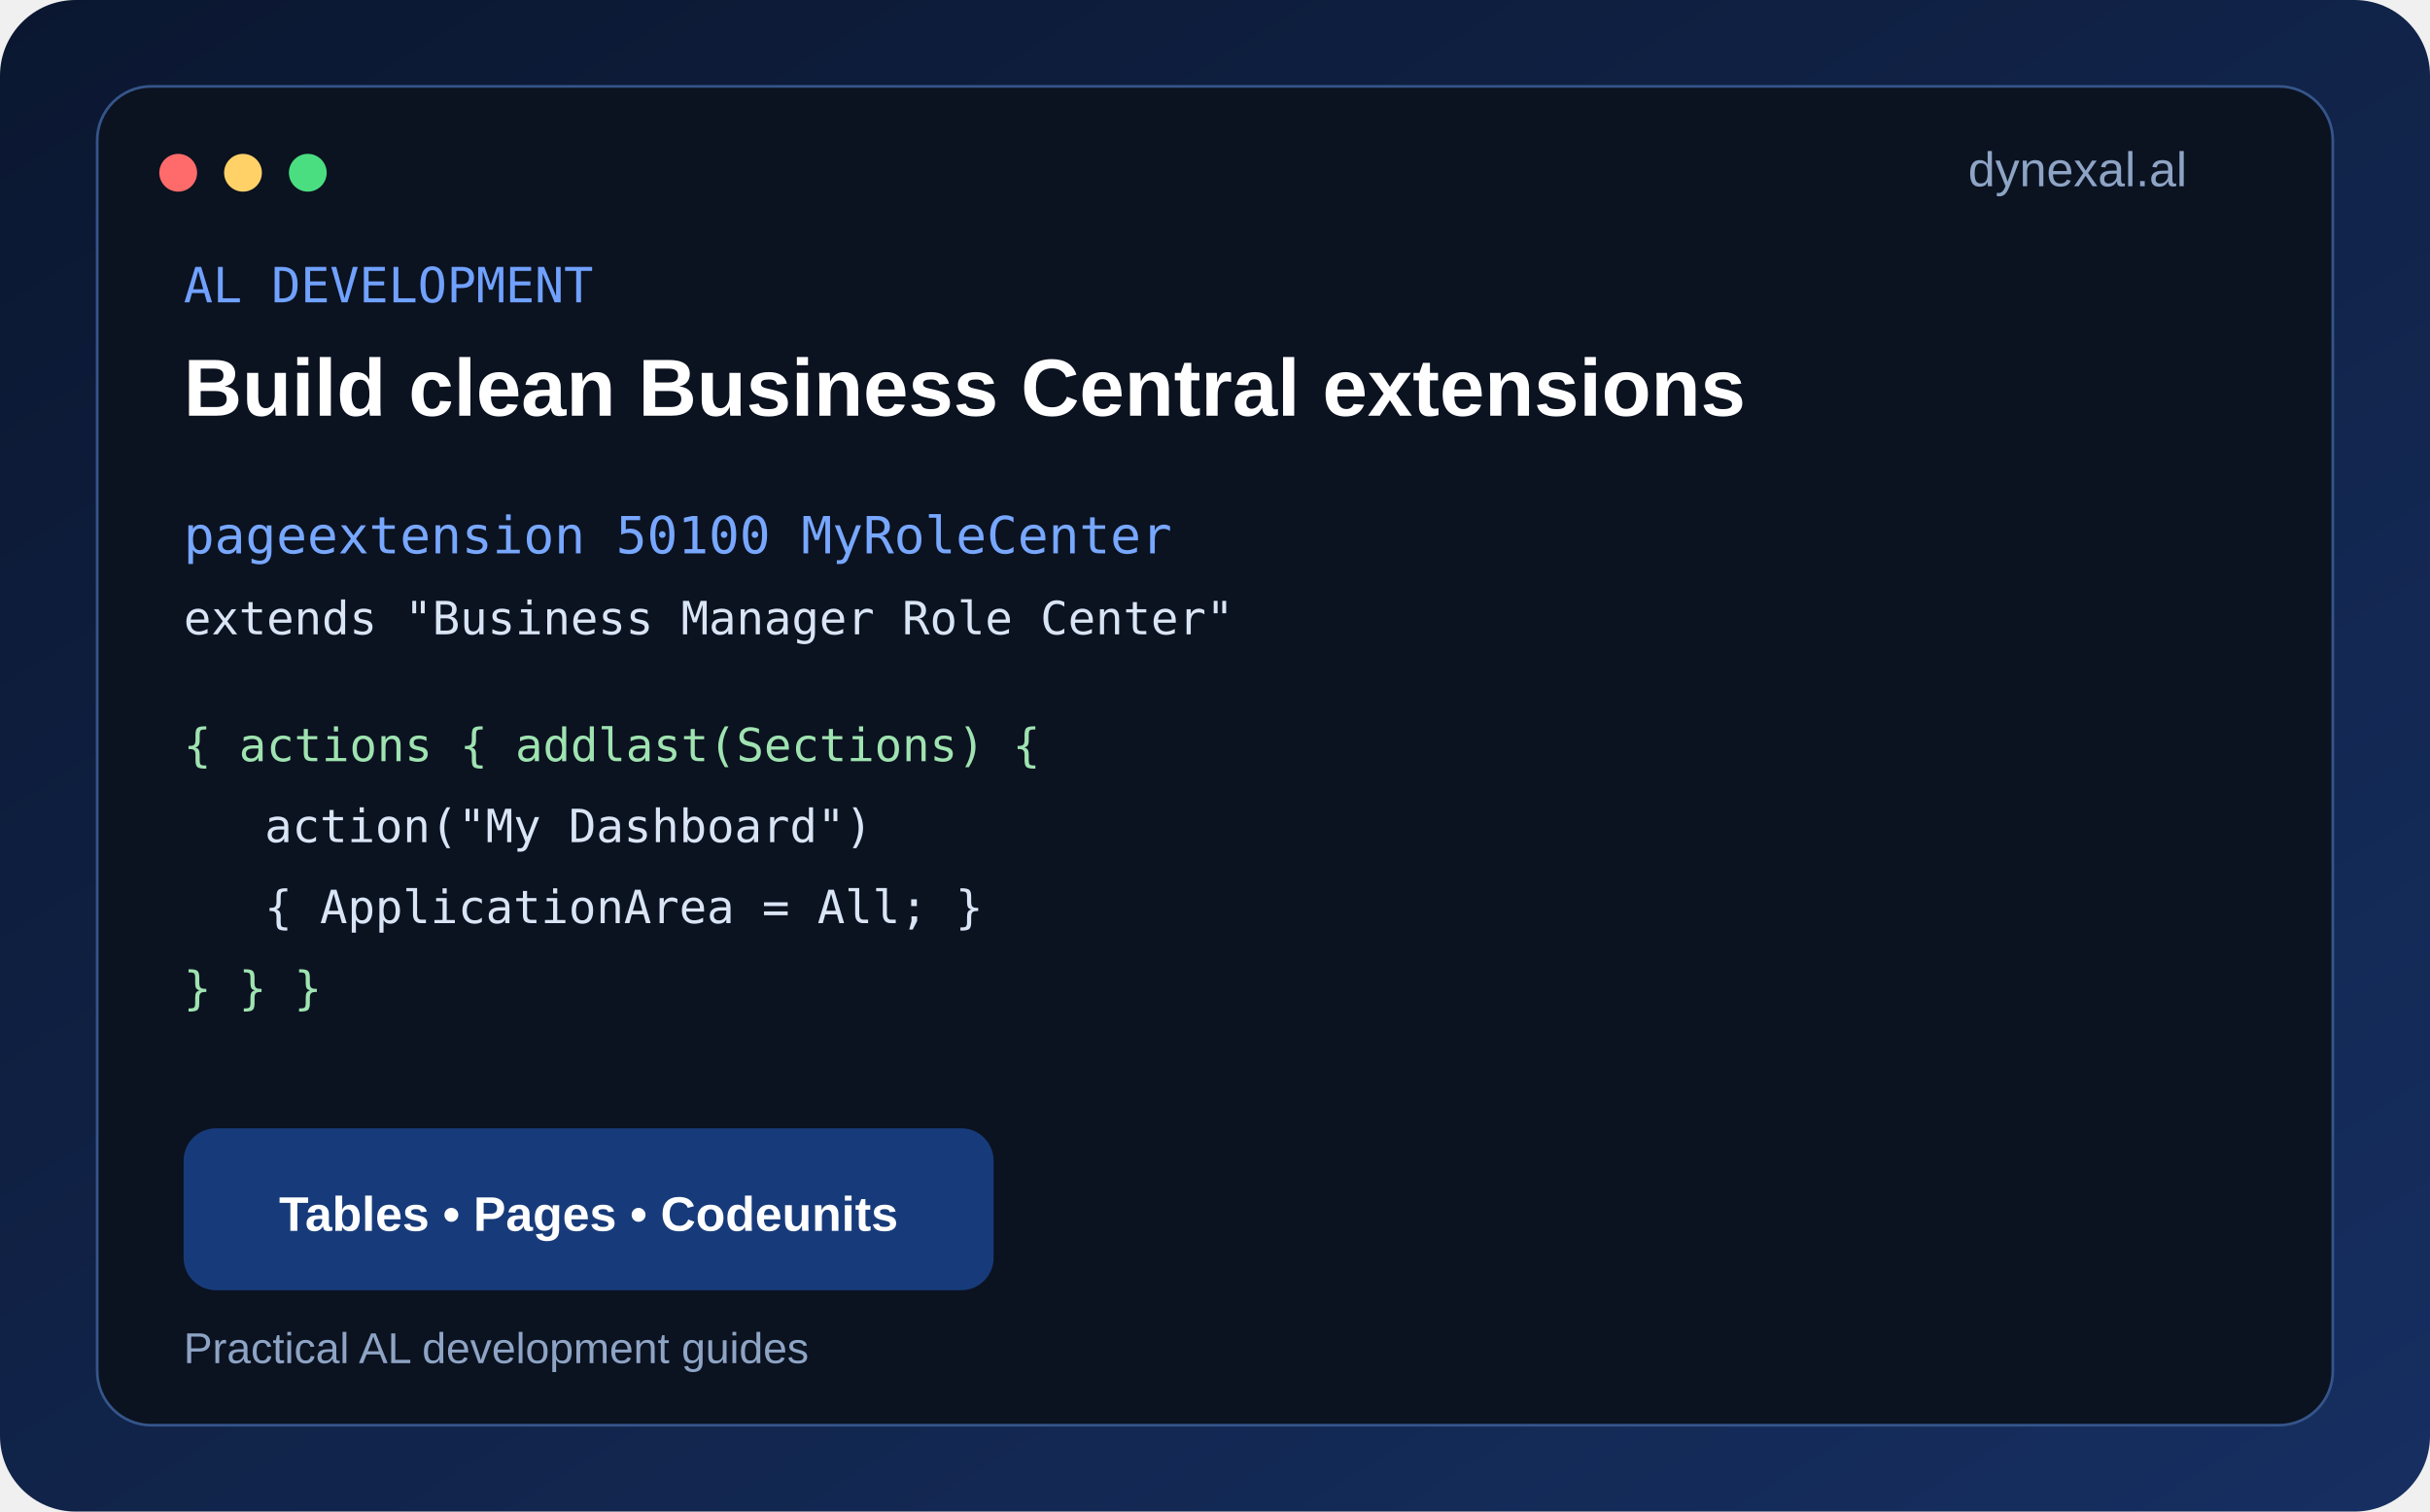
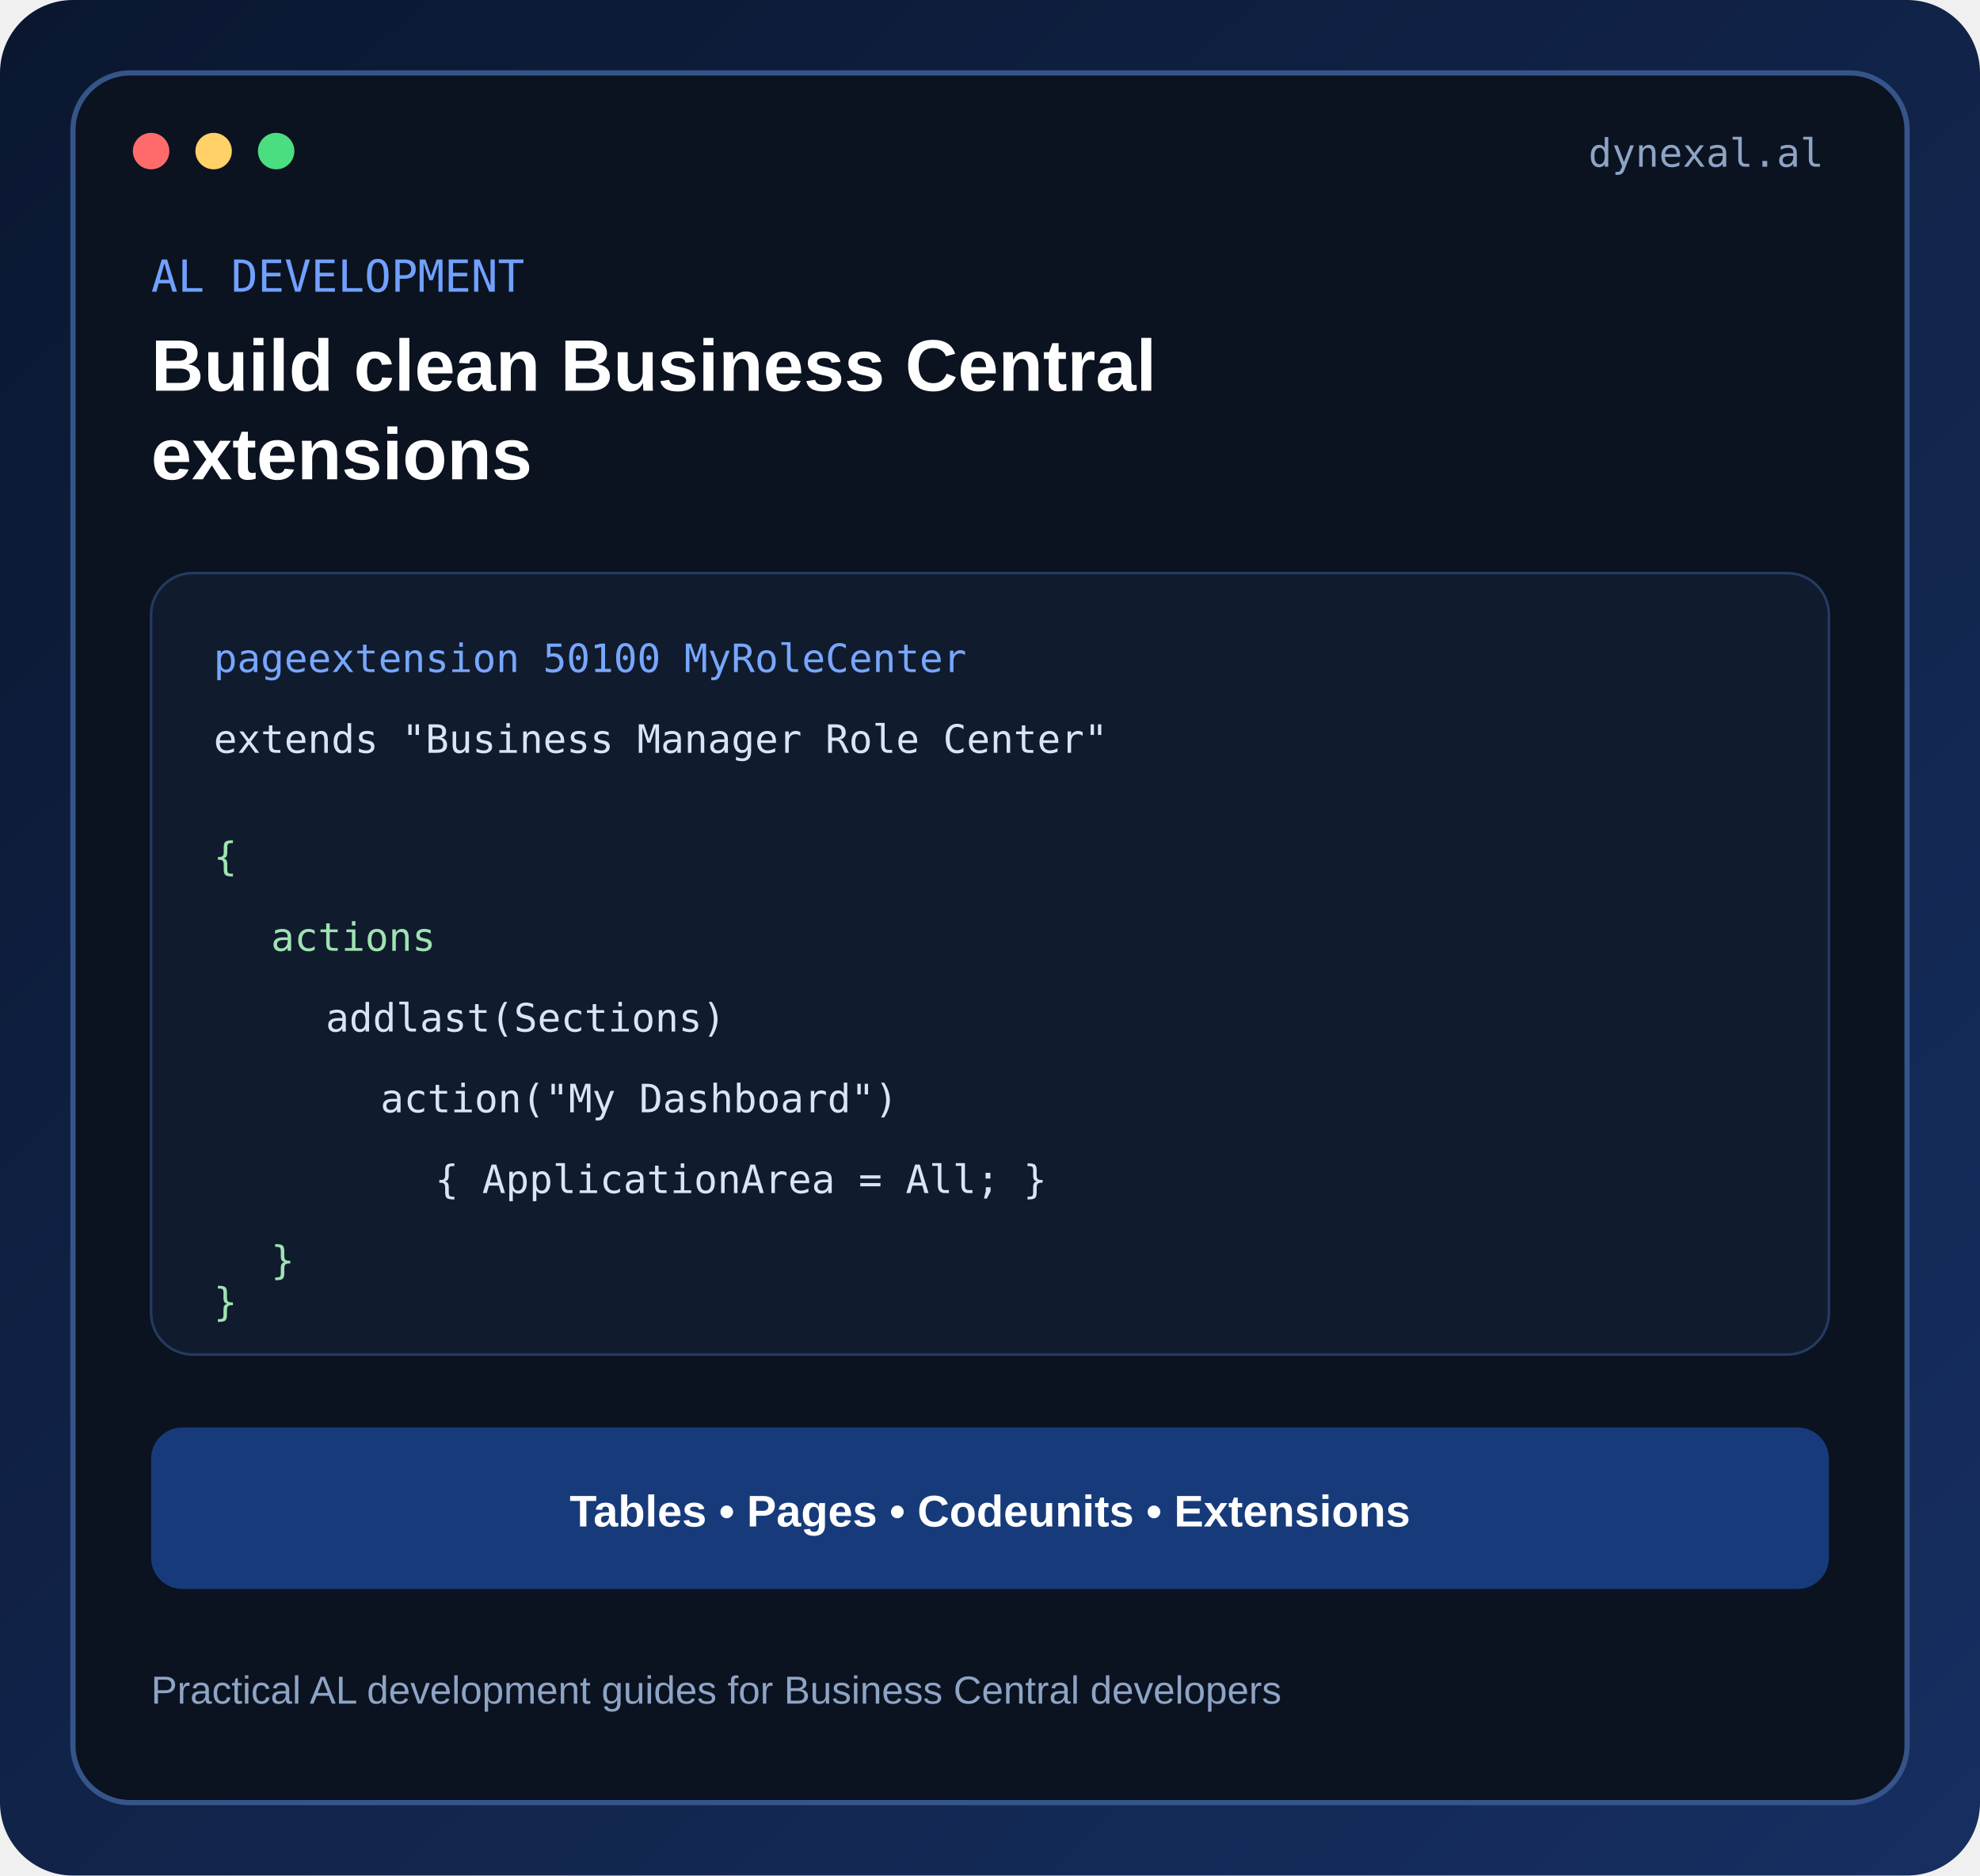
- <svg xmlns="http://www.w3.org/2000/svg" viewBox="0 0 900 560">
+ <svg xmlns="http://www.w3.org/2000/svg" viewBox="0 0 760 720">
  <defs>
    <linearGradient id="bg" x1="0" y1="0" x2="1" y2="1">
      <stop stop-color="#0b1730" />
      <stop offset="1" stop-color="#162f61" />
    </linearGradient>
  </defs>
-   <rect width="900" height="560" rx="28" fill="url(#bg)" />
-   <rect x="36" y="32" width="828" height="496" rx="20" fill="#0b1220" stroke="#35558a" />
-   <circle cx="66" cy="64" r="7" fill="#ff6b6b" />
-   <circle cx="90" cy="64" r="7" fill="#ffd166" />
-   <circle cx="114" cy="64" r="7" fill="#4ade80" />
-   <text x="810" y="69" fill="#8ea4c5" font-family="Arial" font-size="18" text-anchor="end">dynexal.al</text>
-   <text x="68" y="112" fill="#70a1ff" font-family="monospace" font-size="18">AL DEVELOPMENT</text>
-   <text x="68" y="154" fill="#fff" font-family="Arial" font-size="30" font-weight="700">Build clean Business Central extensions</text>
-   <text x="68" y="205" fill="#77a7ff" font-family="monospace" font-size="19">pageextension 50100 MyRoleCenter</text>
-   <text x="68" y="235" fill="#d9e4f5" font-family="monospace" font-size="17">extends "Business Manager Role Center"</text>
-   <text x="68" y="282" fill="#9fe3b1" font-family="monospace" font-size="17">{ actions { addlast(Sections) {</text>
-   <text x="98" y="312" fill="#d9e4f5" font-family="monospace" font-size="17">action("My Dashboard")</text>
-   <text x="98" y="342" fill="#d9e4f5" font-family="monospace" font-size="17">{ ApplicationArea = All; }</text>
-   <text x="68" y="372" fill="#9fe3b1" font-family="monospace" font-size="17">} } }</text>
-   <rect x="68" y="418" width="300" height="60" rx="12" fill="#173b7a" />
-   <text x="218" y="456" fill="#fff" font-family="Arial" font-size="18" font-weight="700" text-anchor="middle">Tables • Pages • Codeunits</text>
-   <text x="68" y="505" fill="#8ea4c5" font-family="Arial" font-size="16">Practical AL development guides</text>
+   <rect width="760" height="720" rx="28" fill="url(#bg)" />
+   <rect x="28" y="28" width="704" height="664" rx="22" fill="#0b1220" stroke="#35558a" stroke-width="2" />
+   <circle cx="58" cy="58" r="7" fill="#ff6b6b" />
+   <circle cx="82" cy="58" r="7" fill="#ffd166" />
+   <circle cx="106" cy="58" r="7" fill="#4ade80" />
+   <text x="700" y="64" fill="#8ea4c5" font-family="monospace" font-size="15" text-anchor="end">dynexal.al</text>
+   <text x="58" y="112" fill="#70a1ff" font-family="monospace" font-size="17">AL DEVELOPMENT</text>
+   <text x="58" y="150" fill="#fff" font-family="Arial" font-size="28" font-weight="700">Build clean Business Central</text>
+   <text x="58" y="184" fill="#fff" font-family="Arial" font-size="28" font-weight="700">extensions</text>
+   <rect x="58" y="220" width="644" height="300" rx="16" fill="#101b2d" stroke="#243b60" />
+   <text x="82" y="258" fill="#77a7ff" font-family="monospace" font-size="15">pageextension 50100 MyRoleCenter</text>
+   <text x="82" y="289" fill="#d9e4f5" font-family="monospace" font-size="15">extends "Business Manager Role Center"</text>
+   <text x="82" y="334" fill="#9fe3b1" font-family="monospace" font-size="15">{</text>
+   <text x="104" y="365" fill="#9fe3b1" font-family="monospace" font-size="15">actions</text>
+   <text x="125" y="396" fill="#d9e4f5" font-family="monospace" font-size="15">addlast(Sections)</text>
+   <text x="146" y="427" fill="#d9e4f5" font-family="monospace" font-size="15">action("My Dashboard")</text>
+   <text x="167" y="458" fill="#d9e4f5" font-family="monospace" font-size="15">{ ApplicationArea = All; }</text>
+   <text x="104" y="489" fill="#9fe3b1" font-family="monospace" font-size="15">}</text>
+   <text x="82" y="505" fill="#9fe3b1" font-family="monospace" font-size="15">}</text>
+   <rect x="58" y="548" width="644" height="62" rx="12" fill="#173b7a" />
+   <text x="380" y="586" fill="#fff" font-family="Arial" font-size="17" font-weight="700" text-anchor="middle">Tables  •  Pages  •  Codeunits  •  Extensions</text>
+   <text x="58" y="654" fill="#8ea4c5" font-family="Arial" font-size="15">Practical AL development guides for Business Central developers</text>
</svg>
